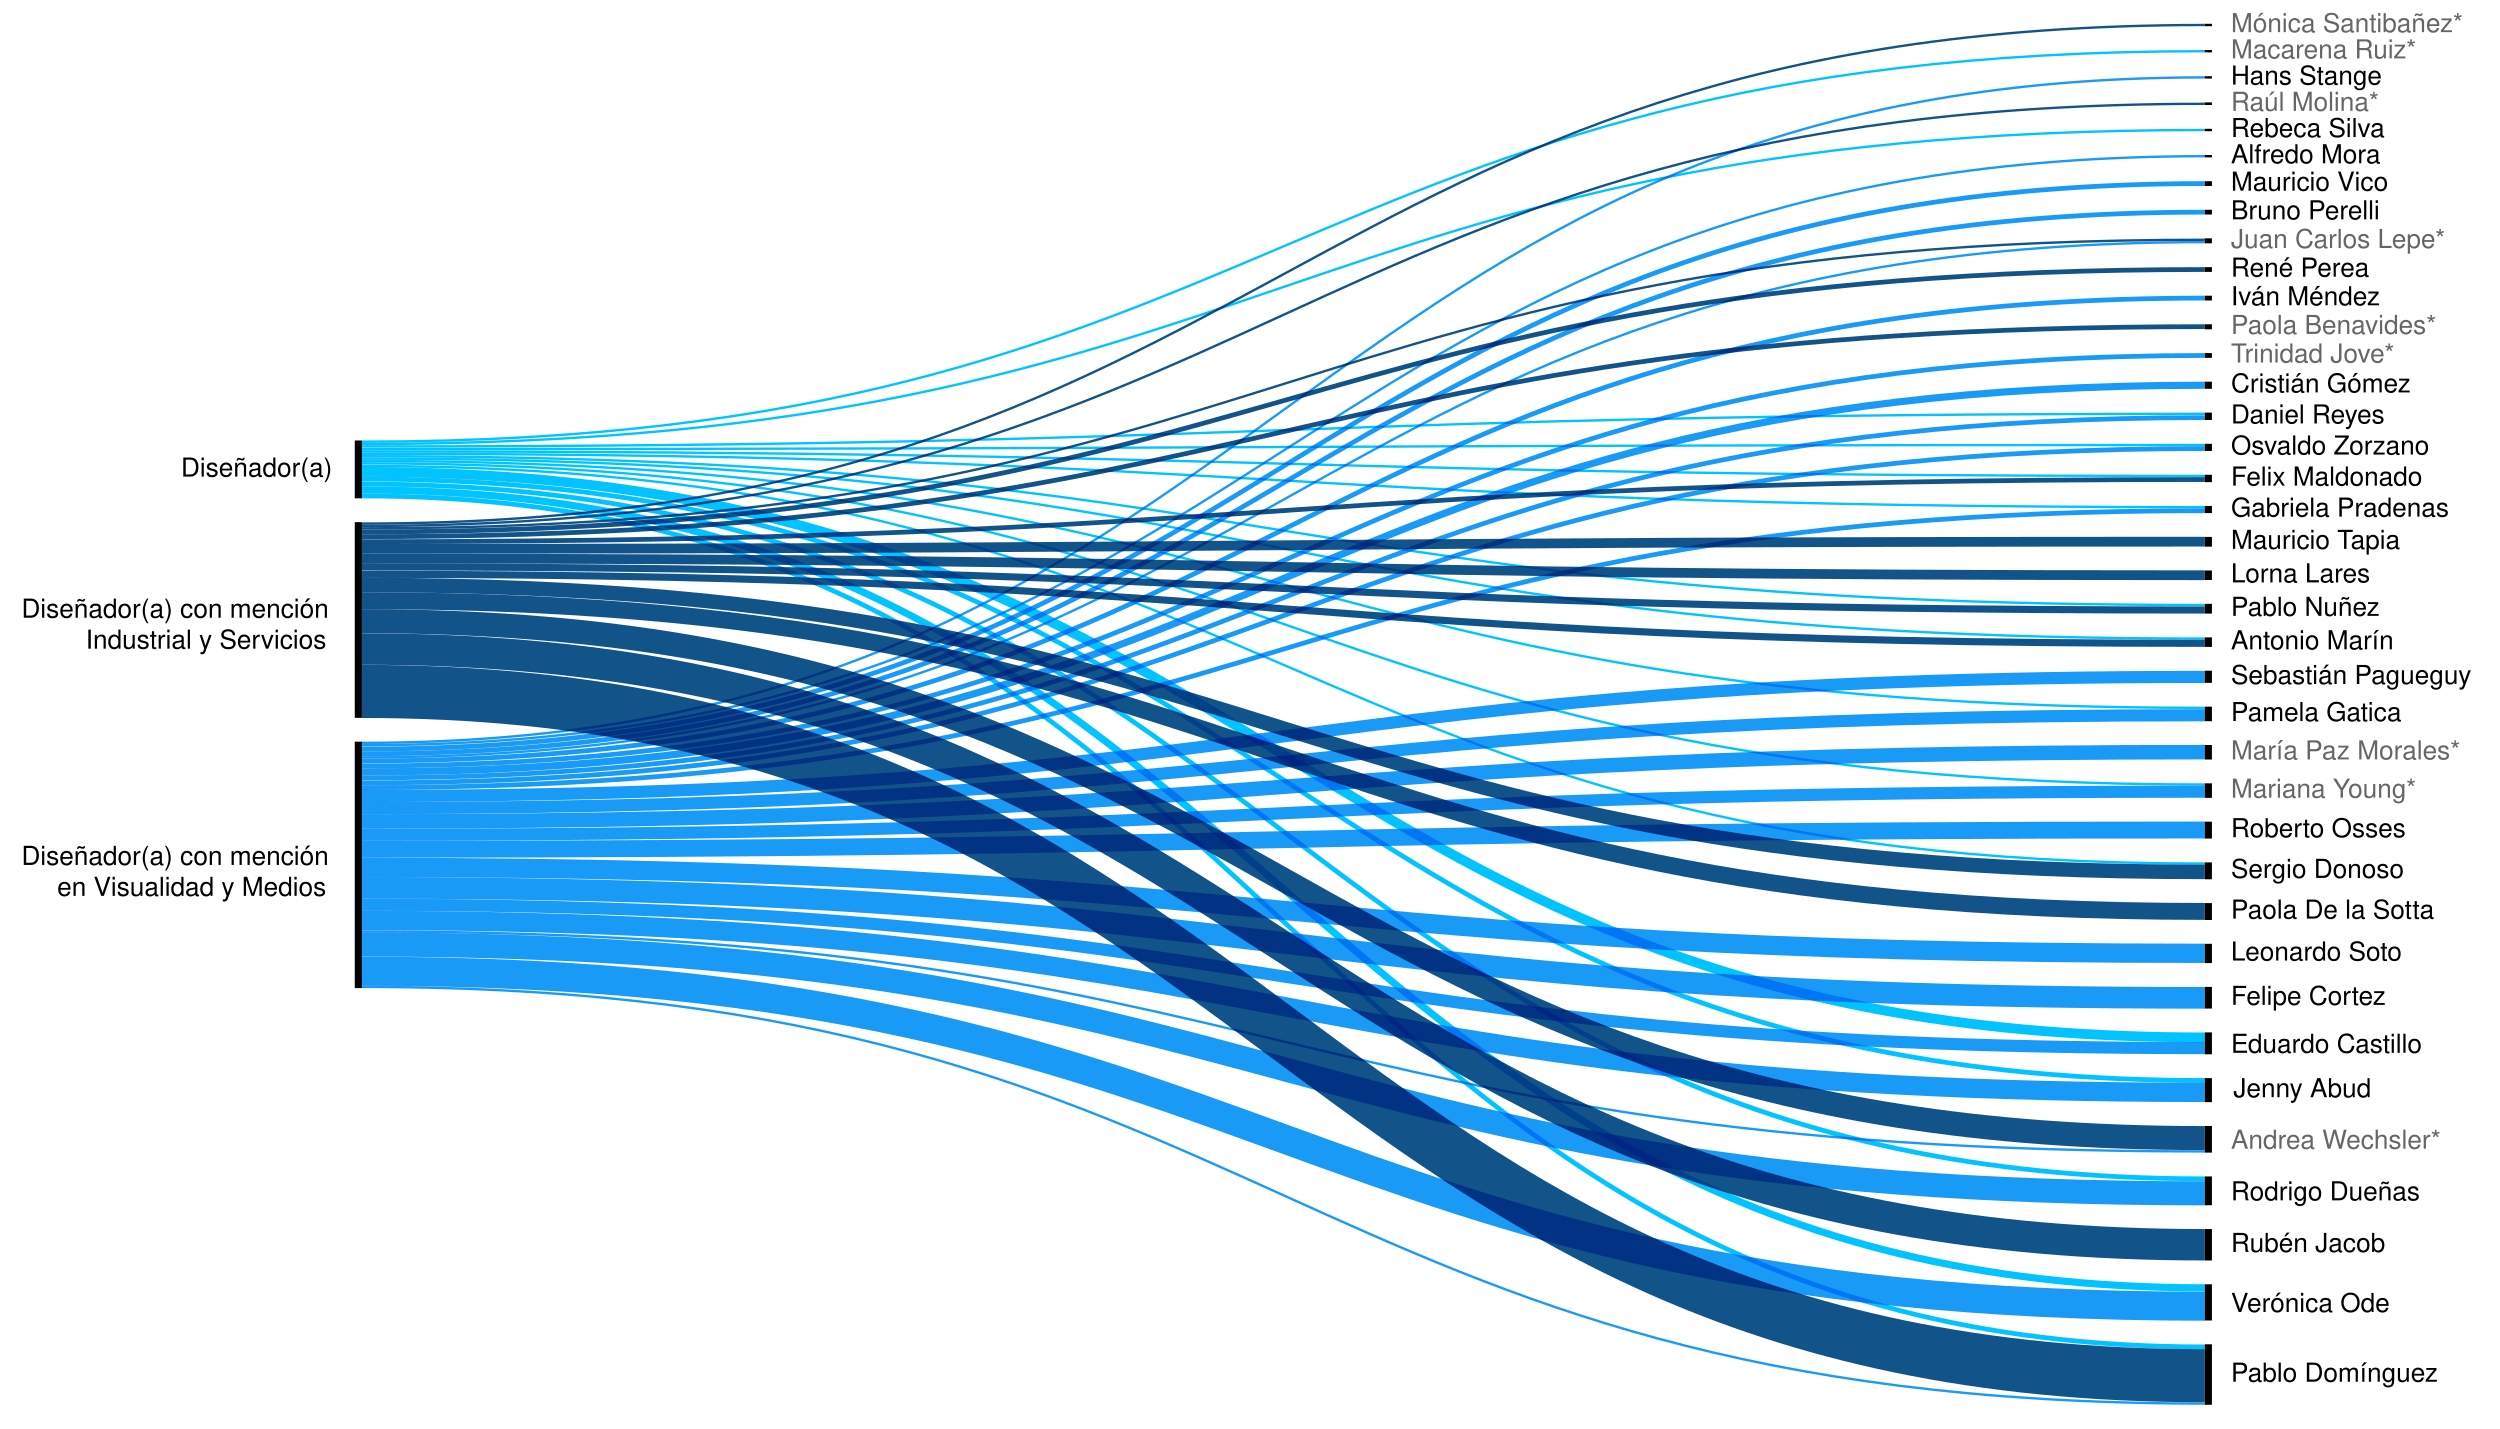
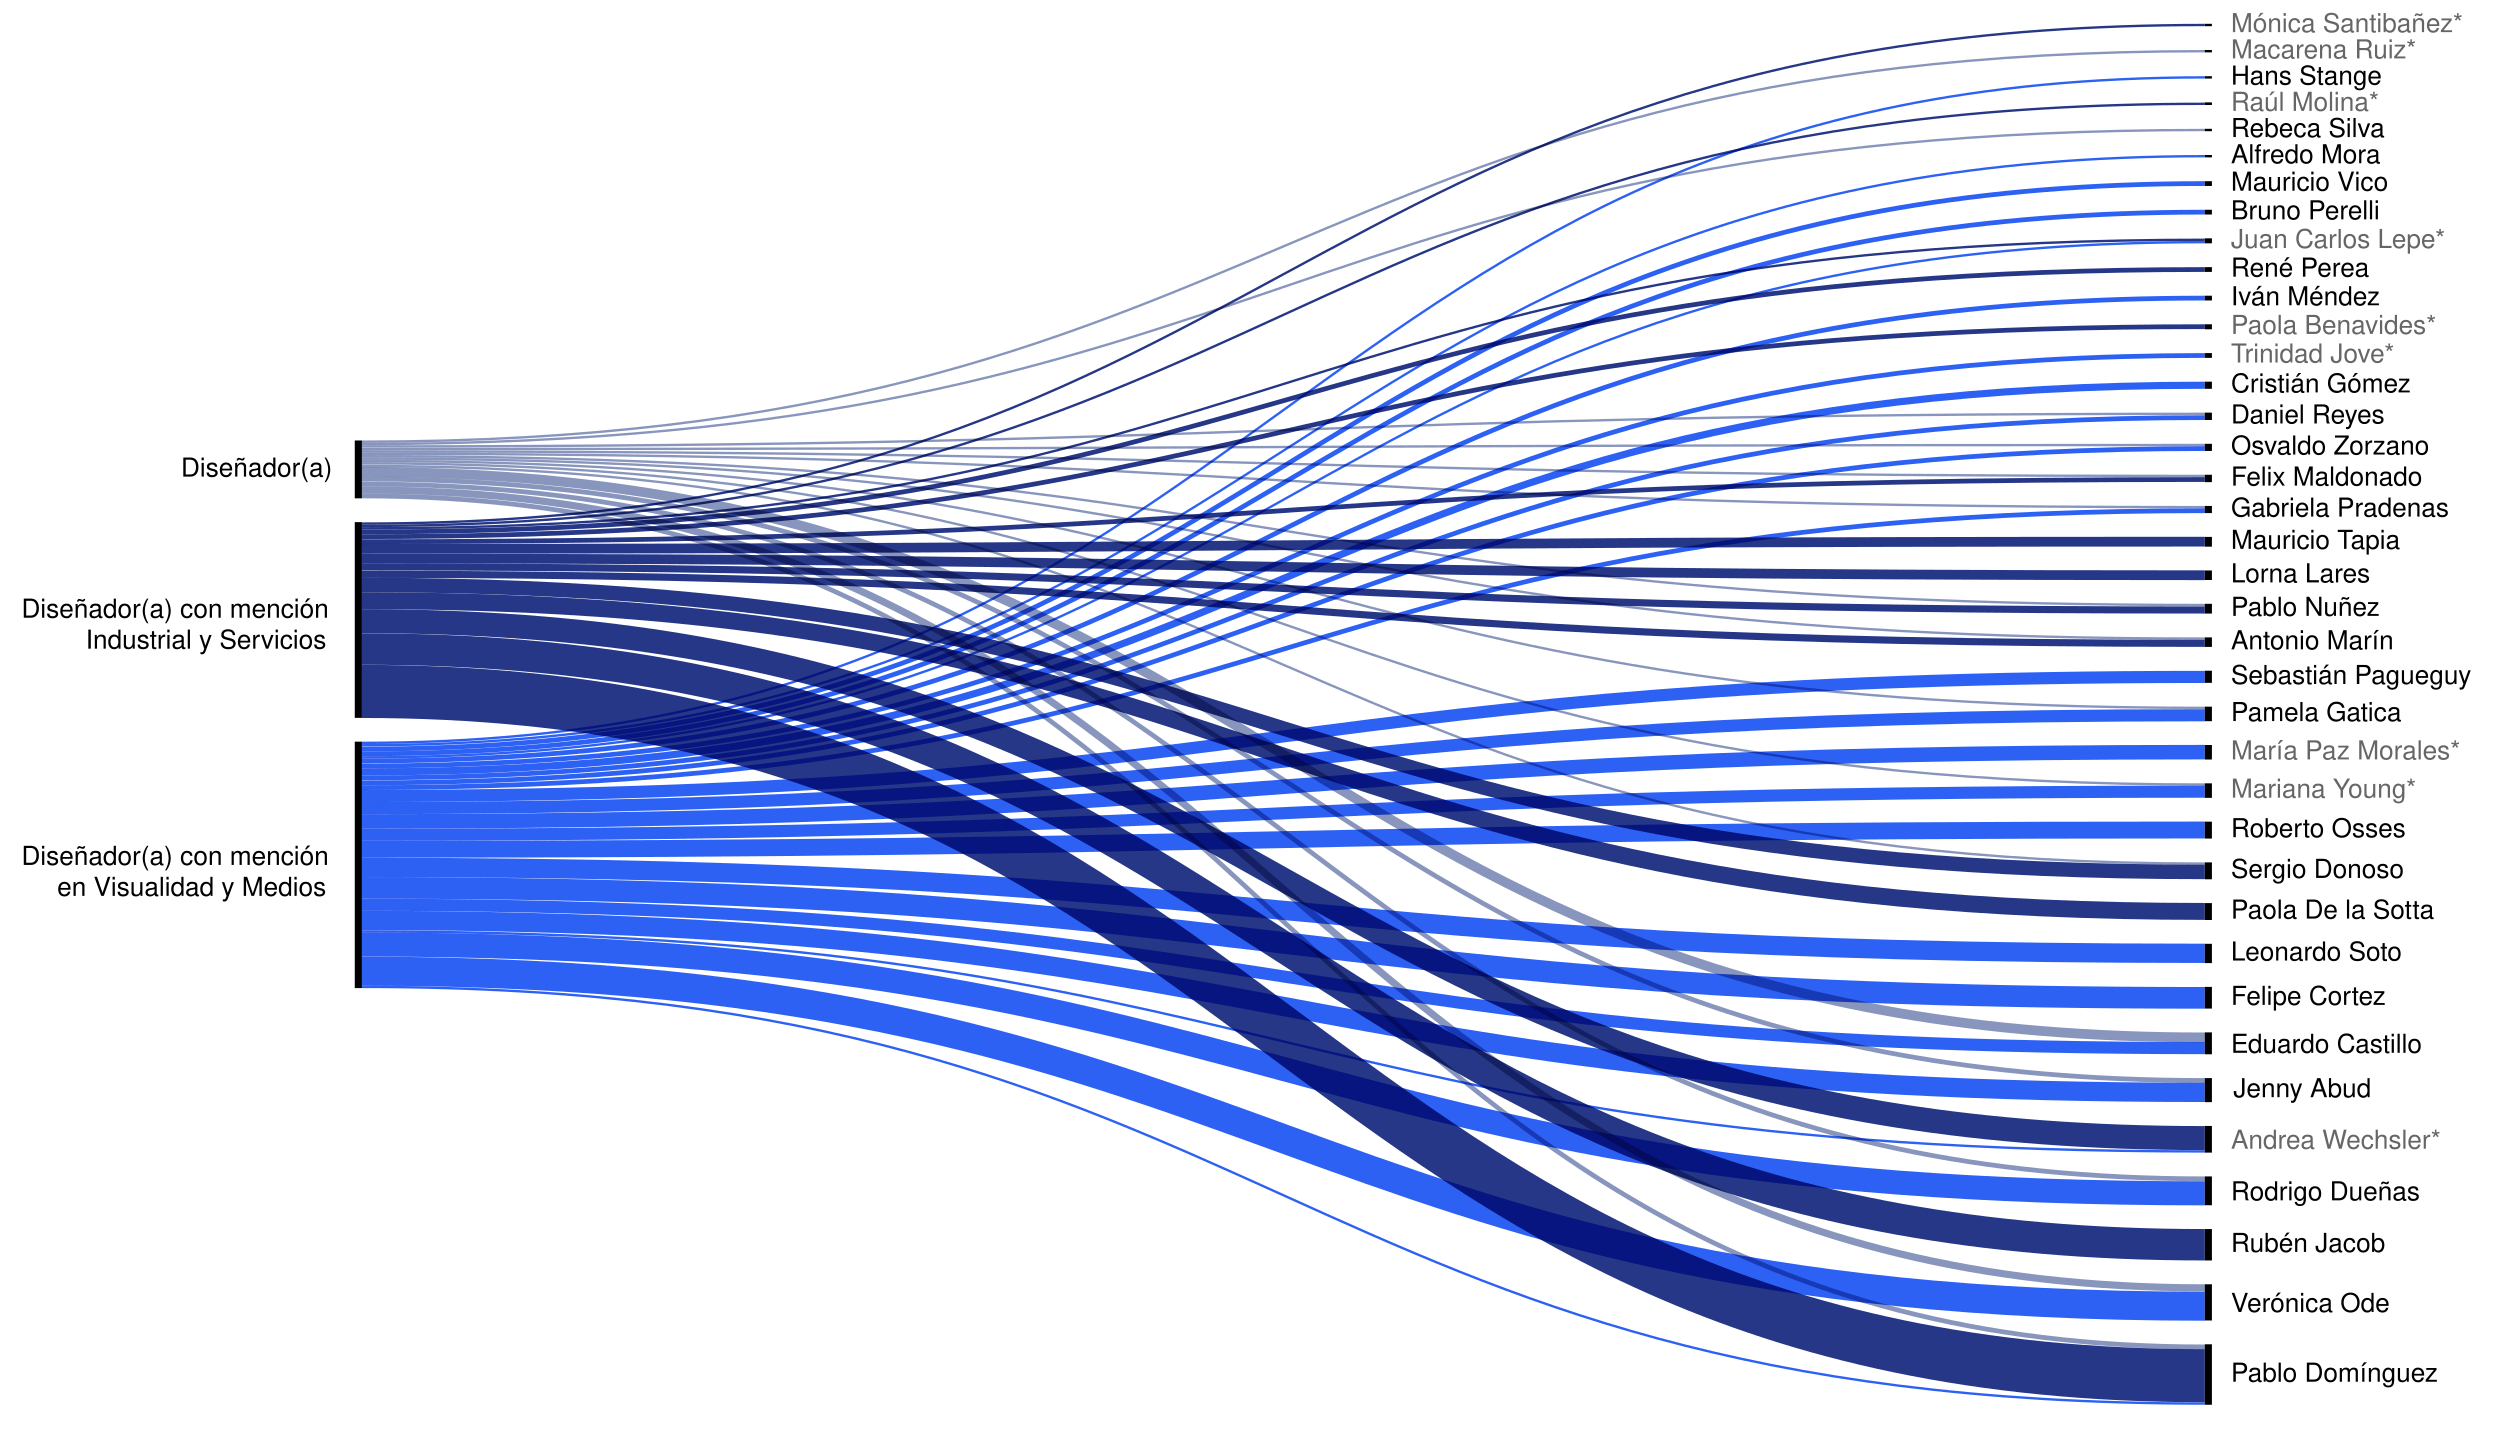
<svg xmlns="http://www.w3.org/2000/svg" version="1.2" viewBox="0 0 1050 600">
  <style>
		tspan { white-space:pre } 
		.s0 { fill: #000000 } 
- 		.s1 { mix-blend-mode: multiply;fill: none;stroke: #189af6;stroke-width: 9.1 } 
- 		.s2 { mix-blend-mode: multiply;fill: none;stroke: #189af6;stroke-width: 2 } 
- 		.s3 { mix-blend-mode: multiply;fill: none;stroke: #00c3ff;stroke-width: 3 } 
- 		.s4 { mix-blend-mode: multiply;fill: none;stroke: #125389;stroke-width: 4.1 } 
- 		.s5 { mix-blend-mode: multiply;fill: none;stroke: #189af6;stroke-width: 3 } 
- 		.s6 { mix-blend-mode: multiply;fill: none;stroke: #189af6;stroke-width: 1 } 
- 		.s7 { mix-blend-mode: multiply;fill: none;stroke: #189af6;stroke-width: 7.1 } 
- 		.s8 { mix-blend-mode: multiply;fill: none;stroke: #125389;stroke-width: 22.3 } 
- 		.s9 { mix-blend-mode: multiply;fill: none;stroke: #125389;stroke-width: 13.2 } 
- 		.s10 { mix-blend-mode: multiply;fill: none;stroke: #125389;stroke-width: 10.1 } 
- 		.s11 { mix-blend-mode: multiply;fill: none;stroke: #125389;stroke-width: 6.1 } 
- 		.s12 { mix-blend-mode: multiply;fill: none;stroke: #189af6;stroke-width: 12.2 } 
- 		.s13 { mix-blend-mode: multiply;fill: none;stroke: #189af6;stroke-width: 5.1 } 
- 		.s14 { mix-blend-mode: multiply;fill: none;stroke: #189af6;stroke-width: 10.1 } 
- 		.s15 { mix-blend-mode: multiply;fill: none;stroke: #00c3ff;stroke-width: 4.1 } 
- 		.s16 { mix-blend-mode: multiply;fill: none;stroke: #189af6;stroke-width: 8.1 } 
- 		.s17 { mix-blend-mode: multiply;fill: none;stroke: #00c3ff;stroke-width: 2 } 
- 		.s18 { mix-blend-mode: multiply;fill: none;stroke: #00c3ff;stroke-width: 1 } 
- 		.s19 { mix-blend-mode: multiply;fill: none;stroke: #125389;stroke-width: 3 } 
- 		.s20 { mix-blend-mode: multiply;fill: none;stroke: #125389;stroke-width: 7.1 } 
- 		.s21 { mix-blend-mode: multiply;fill: none;stroke: #189af6;stroke-width: 6.1 } 
- 		.s22 { mix-blend-mode: multiply;fill: none;stroke: #125389;stroke-width: 1 } 
- 		.s23 { mix-blend-mode: multiply;fill: none;stroke: #125389;stroke-width: 2 } 
+ 		.s1 { mix-blend-mode: multiply;fill: none;stroke: #2c61f4;stroke-width: 9.1 } 
+ 		.s2 { mix-blend-mode: multiply;fill: none;stroke: #2c61f4;stroke-width: 2 } 
+ 		.s3 { mix-blend-mode: multiply;fill: none;stroke: #8895bd;stroke-width: 3 } 
+ 		.s4 { mix-blend-mode: multiply;fill: none;stroke: #253786;stroke-width: 4.1 } 
+ 		.s5 { mix-blend-mode: multiply;fill: none;stroke: #2c61f4;stroke-width: 3 } 
+ 		.s6 { mix-blend-mode: multiply;fill: none;stroke: #2c61f4;stroke-width: 1 } 
+ 		.s7 { mix-blend-mode: multiply;fill: none;stroke: #2c61f4;stroke-width: 7.1 } 
+ 		.s8 { mix-blend-mode: multiply;fill: none;stroke: #253786;stroke-width: 22.3 } 
+ 		.s9 { mix-blend-mode: multiply;fill: none;stroke: #253786;stroke-width: 13.2 } 
+ 		.s10 { mix-blend-mode: multiply;fill: none;stroke: #253786;stroke-width: 10.1 } 
+ 		.s11 { mix-blend-mode: multiply;fill: none;stroke: #253786;stroke-width: 6.1 } 
+ 		.s12 { mix-blend-mode: multiply;fill: none;stroke: #2c61f4;stroke-width: 12.2 } 
+ 		.s13 { mix-blend-mode: multiply;fill: none;stroke: #2c61f4;stroke-width: 5.1 } 
+ 		.s14 { mix-blend-mode: multiply;fill: none;stroke: #2c61f4;stroke-width: 10.1 } 
+ 		.s15 { mix-blend-mode: multiply;fill: none;stroke: #8895bd;stroke-width: 4.1 } 
+ 		.s16 { mix-blend-mode: multiply;fill: none;stroke: #2c61f4;stroke-width: 8.1 } 
+ 		.s17 { mix-blend-mode: multiply;fill: none;stroke: #8895bd;stroke-width: 2 } 
+ 		.s18 { mix-blend-mode: multiply;fill: none;stroke: #8895bd;stroke-width: 1 } 
+ 		.s19 { mix-blend-mode: multiply;fill: none;stroke: #253786;stroke-width: 3 } 
+ 		.s20 { mix-blend-mode: multiply;fill: none;stroke: #253786;stroke-width: 7.1 } 
+ 		.s21 { mix-blend-mode: multiply;fill: none;stroke: #2c61f4;stroke-width: 6.1 } 
+ 		.s22 { mix-blend-mode: multiply;fill: none;stroke: #253786;stroke-width: 1 } 
+ 		.s23 { mix-blend-mode: multiply;fill: none;stroke: #253786;stroke-width: 2 } 
		.t24 { font-size: 11px;fill: #000000;font-family: Helvetica, Arial, sans-serif } 
		.asterisco {fill: #666666; } 
	</style>
  <g id="visualization">
    <g>
      <path class="s0" d="m926 10h3v1h-3z" />
      <path class="s0" d="m926 21h3v1h-3z" />
      <path class="s0" d="m926 32h3v1h-3z" />
      <path class="s0" d="m926 43h3v1.1h-3z" />
      <path class="s0" d="m926 54.1h3v1h-3z" />
      <path class="s0" d="m926 65.1h3v1h-3z" />
      <path class="s0" d="m926 76.1h3v2h-3z" />
      <path class="s0" d="m926 88.1h3v2h-3z" />
      <path class="s0" d="m926 100.1h3v2.1h-3z" />
      <path class="s0" d="m926 112.2h3v2h-3z" />
      <path class="s0" d="m926 124.2h3v2h-3z" />
      <path class="s0" d="m926 136.2h3v2.1h-3z" />
      <path class="s0" d="m926 148.3h3v2h-3z" />
      <path class="s0" d="m926 160.3h3v3h-3z" />
      <path class="s0" d="m926 173.3h3v3.1h-3z" />
      <path class="s0" d="m926 186.4h3v3h-3z" />
      <path class="s0" d="m926 199.4h3v3.1h-3z" />
      <path class="s0" d="m926 212.5h3v3h-3z" />
      <path class="s0" d="m926 225.5h3v4.1h-3z" />
      <path class="s0" d="m926 239.6h3v4h-3z" />
      <path class="s0" d="m926 253.6h3v4.1h-3z" />
      <path class="s0" d="m926 267.7h3v4h-3z" />
      <path class="s0" d="m926 281.7h3v5.1h-3z" />
      <path class="s0" d="m926 296.8h3v6.1h-3z" />
      <path class="s0" d="m926 312.9h3v6.1h-3z" />
      <path class="s0" d="m926 329h3v6.1h-3z" />
      <path class="s0" d="m926 345.1h3v7.1h-3z" />
      <path class="s0" d="m926 362.2h3v7.1h-3z" />
      <path class="s0" d="m926 379.3h3v7.1h-3z" />
      <path class="s0" d="m926 396.4h3v8.1h-3z" />
      <path class="s0" d="m926 414.5h3v9.1h-3z" />
      <path class="s0" d="m926 433.6h3v9.2h-3z" />
      <path class="s0" d="m926 452.8h3v10.1h-3z" />
      <path class="s0" d="m926 472.9h3v11.2h-3z" />
      <path class="s0" d="m926 494.1h3v12.1h-3z" />
      <path class="s0" d="m926 516.2h3v13.2h-3z" />
      <path class="s0" d="m926 539.4h3v15.2h-3z" />
      <path class="s0" d="m149 185h3v24.3h-3z" />
      <path class="s0" d="m926 564.6h3v25.4h-3z" />
      <path class="s0" d="m149 219.3h3v82.2h-3z" />
      <path class="s0" d="m149 311.5h3v103.5h-3z" />
    </g>
    <g>
      <g>
        <path class="s1" d="m152 372.9c387 0 387 46.2 774 46.2" />
      </g>
      <g>
        <path class="s2" d="m152 314.6c387 0 387-237.5 774-237.5" />
      </g>
      <g>
        <path class="s3" d="m152 205.8c387 0 387 335.1 774 335.1" />
      </g>
      <g>
        <path class="s4" d="m152 230.5c387 0 387-3 774-3" />
      </g>
      <g>
        <path class="s4" d="m152 234.6c387 0 387 7 774 7" />
      </g>
      <g>
        <path class="s5" d="m152 324.2c387 0 387-162.4 774-162.4" />
      </g>
      <g>
        <path class="s6" d="m152 414.5c387 0 387 175 774 175" />
      </g>
      <g>
        <path class="s7" d="m152 356.7c387 0 387-8.1 774-8.1" />
      </g>
      <g>
        <path class="s8" d="m152 290.4c387 0 387 287.4 774 287.4" />
      </g>
      <g>
        <path class="s9" d="m152 272.6c387 0 387 250.2 774 250.2" />
      </g>
      <g>
        <path class="s10" d="m152 260.9c387 0 387 217.1 774 217.1" />
      </g>
      <g>
        <path class="s11" d="m152 245.7c387 0 387 120.5 774 120.5" />
      </g>
      <g>
        <path class="s12" d="m152 407.9c387 0 387 140.7 774 140.7" />
      </g>
      <g>
        <path class="s13" d="m152 380c387 0 387 60.2 774 60.2" />
      </g>
      <g>
        <path class="s14" d="m152 396.7c387 0 387 104.5 774 104.5" />
      </g>
      <g>
        <path class="s15" d="m152 198.2c387 0 387 237.5 774 237.5" />
      </g>
      <g>
        <path class="s16" d="m152 386.6c387 0 387 72.2 774 72.2" />
      </g>
      <g>
        <path class="s2" d="m152 316.6c387 0 387-227.5 774-227.5" />
      </g>
      <g>
        <path class="s17" d="m152 201.2c387 0 387 252.6 774 252.6" />
      </g>
      <g>
        <path class="s18" d="m152 187.5c387 0 387-13.7 774-13.7" />
      </g>
      <g>
        <path class="s17" d="m152 208.3c387 0 387 357.4 774 357.4" />
      </g>
      <g>
        <path class="s6" d="m152 318.1c387 0 387-216.4 774-216.4" />
      </g>
      <g>
        <path class="s19" d="m152 238.1c387 0 387 18.1 774 18.1" />
      </g>
      <g>
        <path class="s18" d="m152 191.6c387 0 387 62.5 774 62.5" />
      </g>
      <g>
        <path class="s20" d="m152 252.3c387 0 387 130.5 774 130.5" />
      </g>
      <g>
        <path class="s2" d="m152 328.8c387 0 387-140.4 774-140.4" />
      </g>
      <g>
        <path class="s13" d="m152 339.4c387 0 387-39 774-39" />
      </g>
      <g>
        <path class="s16" d="m152 364.3c387 0 387 36.1 774 36.1" />
      </g>
      <g>
        <path class="s18" d="m152 193.6c387 0 387 103.7 774 103.7" />
      </g>
      <g>
        <path class="s21" d="m152 345c387 0 387-29.1 774-29.1" />
      </g>
      <g>
        <path class="s2" d="m152 326.7c387 0 387-151.3 774-151.3" />
      </g>
      <g>
        <path class="s22" d="m152 221.9c387 0 387-121.2 774-121.2" />
      </g>
      <g>
        <path class="s17" d="m152 203.3c387 0 387 291.8 774 291.8" />
      </g>
      <g>
        <path class="s22" d="m152 219.9c387 0 387-209.4 774-209.4" />
      </g>
      <g>
        <path class="s13" d="m152 350.6c387 0 387-18.1 774-18.1" />
      </g>
      <g>
        <path class="s18" d="m152 185.5c387 0 387-164 774-164" />
      </g>
      <g>
        <path class="s6" d="m152 312c387 0 387-279.5 774-279.5" />
      </g>
      <g>
        <path class="s23" d="m152 227.5c387 0 387-26.1 774-26.1" />
      </g>
      <g>
        <path class="s13" d="m152 334.3c387 0 387-50 774-50" />
      </g>
      <g>
        <path class="s18" d="m152 188.6c387 0 387-1.7 774-1.7" />
      </g>
      <g>
        <path class="s18" d="m152 190.6c387 0 387 22.4 774 22.4" />
      </g>
      <g>
        <path class="s22" d="m152 220.9c387 0 387-177.3 774-177.3" />
      </g>
      <g>
        <path class="s2" d="m152 330.8c387 0 387-116.3 774-116.3" />
      </g>
      <g>
        <path class="s18" d="m152 194.6c387 0 387 134.9 774 134.9" />
      </g>
      <g>
        <path class="s23" d="m152 223.4c387 0 387-110.2 774-110.2" />
      </g>
      <g>
        <path class="s18" d="m152 189.6c387 0 387 10.3 774 10.3" />
      </g>
      <g>
        <path class="s6" d="m152 391.2c387 0 387 92.4 774 92.4" />
      </g>
      <g>
        <path class="s2" d="m152 319.6c387 0 387-194.4 774-194.4" />
      </g>
      <g>
        <path class="s19" d="m152 241.2c387 0 387 29 774 29" />
      </g>
      <g>
        <path class="s18" d="m152 192.6c387 0 387 75.6 774 75.6" />
      </g>
      <g>
        <path class="s23" d="m152 225.4c387 0 387-88.2 774-88.2" />
      </g>
      <g>
        <path class="s2" d="m152 321.7c387 0 387-172.4 774-172.4" />
      </g>
      <g>
        <path class="s18" d="m152 195.7c387 0 387 167 774 167" />
      </g>
      <g>
        <path class="s18" d="m152 186.5c387 0 387-131.9 774-131.9" />
      </g>
      <g>
        <path class="s6" d="m152 313c387 0 387-247.4 774-247.4" />
      </g>
    </g>
    <g id="profes" class="t24">
      <text id="Mónica Santibañez*" style="transform: matrix(1, 0, 0, 1, 937, 13.507);" class="asterisco">Mónica Santibañez*</text>
      <text id="Macarena Ruiz*" style="transform: matrix(1, 0, 0, 1, 937, 24.522);" class="asterisco">
                    Macarena Ruiz*
                </text>
      <text id="Hans Stange" style="transform: matrix(1, 0, 0, 1, 937, 35.536);">
                    Hans Stange
                </text>
      <text id="Raúl Molina*" style="transform: matrix(1, 0, 0, 1, 937, 46.551);" class="asterisco">
                    Raúl Molina*
                </text>
      <text id="Rebeca Silva" style="transform: matrix(1, 0, 0, 1, 937, 57.565);">
                    Rebeca Silva
                </text>
      <text id="Alfredo Mora" style="transform: matrix(1, 0, 0, 1, 937, 68.58);">
                    Alfredo Mora
                </text>
      <text id="Mauricio Vico" style="transform: matrix(1, 0, 0, 1, 937, 80.101);">
                    Mauricio Vico
                </text>
      <text id="Bruno Perelli" style="transform: matrix(1, 0, 0, 1, 937, 92.13);">
                    Bruno Perelli
                </text>
      <text id="Juan Carlos Lepe*" style="transform: matrix(1, 0, 0, 1, 937, 104.159);" class="asterisco">
                    Juan Carlos Lepe*
                </text>
      <text id="René Perea" style="transform: matrix(1, 0, 0, 1, 937, 116.188);">
                    René Perea
                </text>
      <text id="Iván Méndez" style="transform: matrix(1, 0, 0, 1, 937, 128.217);">
                    Iván Méndez
                </text>
      <text id="Paola Benavides*" style="transform: matrix(1, 0, 0, 1, 937, 140.246);" class="asterisco">
                    Paola Benavides*
                </text>
      <text id="Trinidad Jove*" style="transform: matrix(1, 0, 0, 1, 937, 152.275);" class="asterisco">
                    Trinidad Jove*
                </text>
      <text id="Cristián Gómez" style="transform: matrix(1, 0, 0, 1, 937, 164.811);">
                    Cristián Gómez
                </text>
      <text id="Daniel Reyes" style="transform: matrix(1, 0, 0, 1, 937, 177.855);">
                    Daniel Reyes
                </text>
      <text id="Osvaldo Zorzano" style="transform: matrix(1, 0, 0, 1, 937, 190.898);">
                    Osvaldo Zorzano
                </text>
      <text id="Felix Maldonado" style="transform: matrix(1, 0, 0, 1, 937, 203.942);">
                    Felix Maldonado
                </text>
      <text id="Gabriela Pradenas" style="transform: matrix(1, 0, 0, 1, 937, 216.985);">
                    Gabriela Pradenas
                </text>
      <text id="Mauricio Tapia" style="transform: matrix(1, 0, 0, 1, 937, 230.536);">
                    Mauricio Tapia
                </text>
      <text id="Lorna Lares" style="transform: matrix(1, 0, 0, 1, 937, 244.594);">
                    Lorna Lares
                </text>
      <text id="Pablo Nuñez" style="transform: matrix(1, 0, 0, 1, 937, 258.652);">
                    Pablo Nuñez
                </text>
      <text id="Antonio Marín" style="transform: matrix(1, 0, 0, 1, 937, 272.71);">
                    Antonio Marín
                </text>
      <text id="Sebastián Pagueguy" style="transform: matrix(1, 0, 0, 1, 937, 287.275);">
                    Sebastián Pagueguy
                </text>
      <text id="Pamela Gatica" style="transform: matrix(1, 0, 0, 1, 937, 302.855);">
                    Pamela Gatica
                </text>
      <text id="María Paz Morales*" style="transform: matrix(1, 0, 0, 1, 937, 318.942);" class="asterisco">
                    María Paz Morales*
                </text>
      <text id="Mariana Young*" style="transform: matrix(1, 0, 0, 1, 937, 335.029);" class="asterisco">
                    Mariana Young*
                </text>
      <text id="Roberto Osses" style="transform: matrix(1, 0, 0, 1, 937, 351.623);">
                    Roberto Osses
                </text>
      <text id="Sergio Donoso" style="transform: matrix(1, 0, 0, 1, 937, 368.725);">
                    Sergio Donoso
                </text>
      <text id="Paola De la Sotta" style="transform: matrix(1, 0, 0, 1, 937, 385.826);">
                    Paola De la Sotta
                </text>
      <text id="Leonardo Soto" style="transform: matrix(1, 0, 0, 1, 937, 403.435);">
                    Leonardo Soto
                </text>
      <text id="Felipe Cortez" style="transform: matrix(1, 0, 0, 1, 937, 422.058);">
                    Felipe Cortez
                </text>
      <text id="Eduardo Castillo" style="transform: matrix(1, 0, 0, 1, 937, 442.188);">
                    Eduardo Castillo
                </text>
      <text id="Jenny Abud" style="transform: matrix(1, 0, 0, 1, 938, 460.826);">
                    Jenny Abud
                </text>
      <text id="Andrea Wechsler*" style="transform: matrix(1, 0, 0, 1, 937, 482.478);" class="asterisco">
                    Andrea Wechsler*
                </text>
      <text id="Rodrigo Dueñas" style="transform: matrix(1, 0, 0, 1, 937, 504.145);">
                    Rodrigo Dueñas
                </text>
      <text id="Rubén Jacob" style="transform: matrix(1, 0, 0, 1, 937, 525.826);">
                    Rubén Jacob
                </text>
      <text id="Verónica Ode" style="transform: matrix(1, 0, 0, 1, 937, 551.029);">
                    Verónica Ode
                </text>
      <text id="Pablo Domínguez" style="transform: matrix(1, 0, 0, 1, 937, 580.319);">
                    Pablo Domínguez
                </text>
    </g>
    <g id="titulos" class="t24">
      <text id="Diseñador/a" style="transform: matrix(1, 0, 0, 1, 139, 200.174);">
        <tspan x="-63" y="0">Diseñador(a)</tspan>
      </text>
      <text id="Diseñador/a con mención Industri" style="transform: matrix(1, 0, 0, 1, 139, 259.435);">
        <tspan x="-130" y="0">Diseñador(a) con mención</tspan>
        <tspan y="0" class="t24" />
        <tspan x="-103" y="13">Industrial y Servicios</tspan>
      </text>
      <text id="Diseñador/a con mención en Visua" style="transform: matrix(1, 0, 0, 1, 139, 363.261);">
        <tspan x="-130" y="0">Diseñador(a) con mención</tspan>
        <tspan y="0" class="t24" />
        <tspan x="-115" y="13">en Visualidad y Medios</tspan>
      </text>
    </g>
  </g>
</svg>
